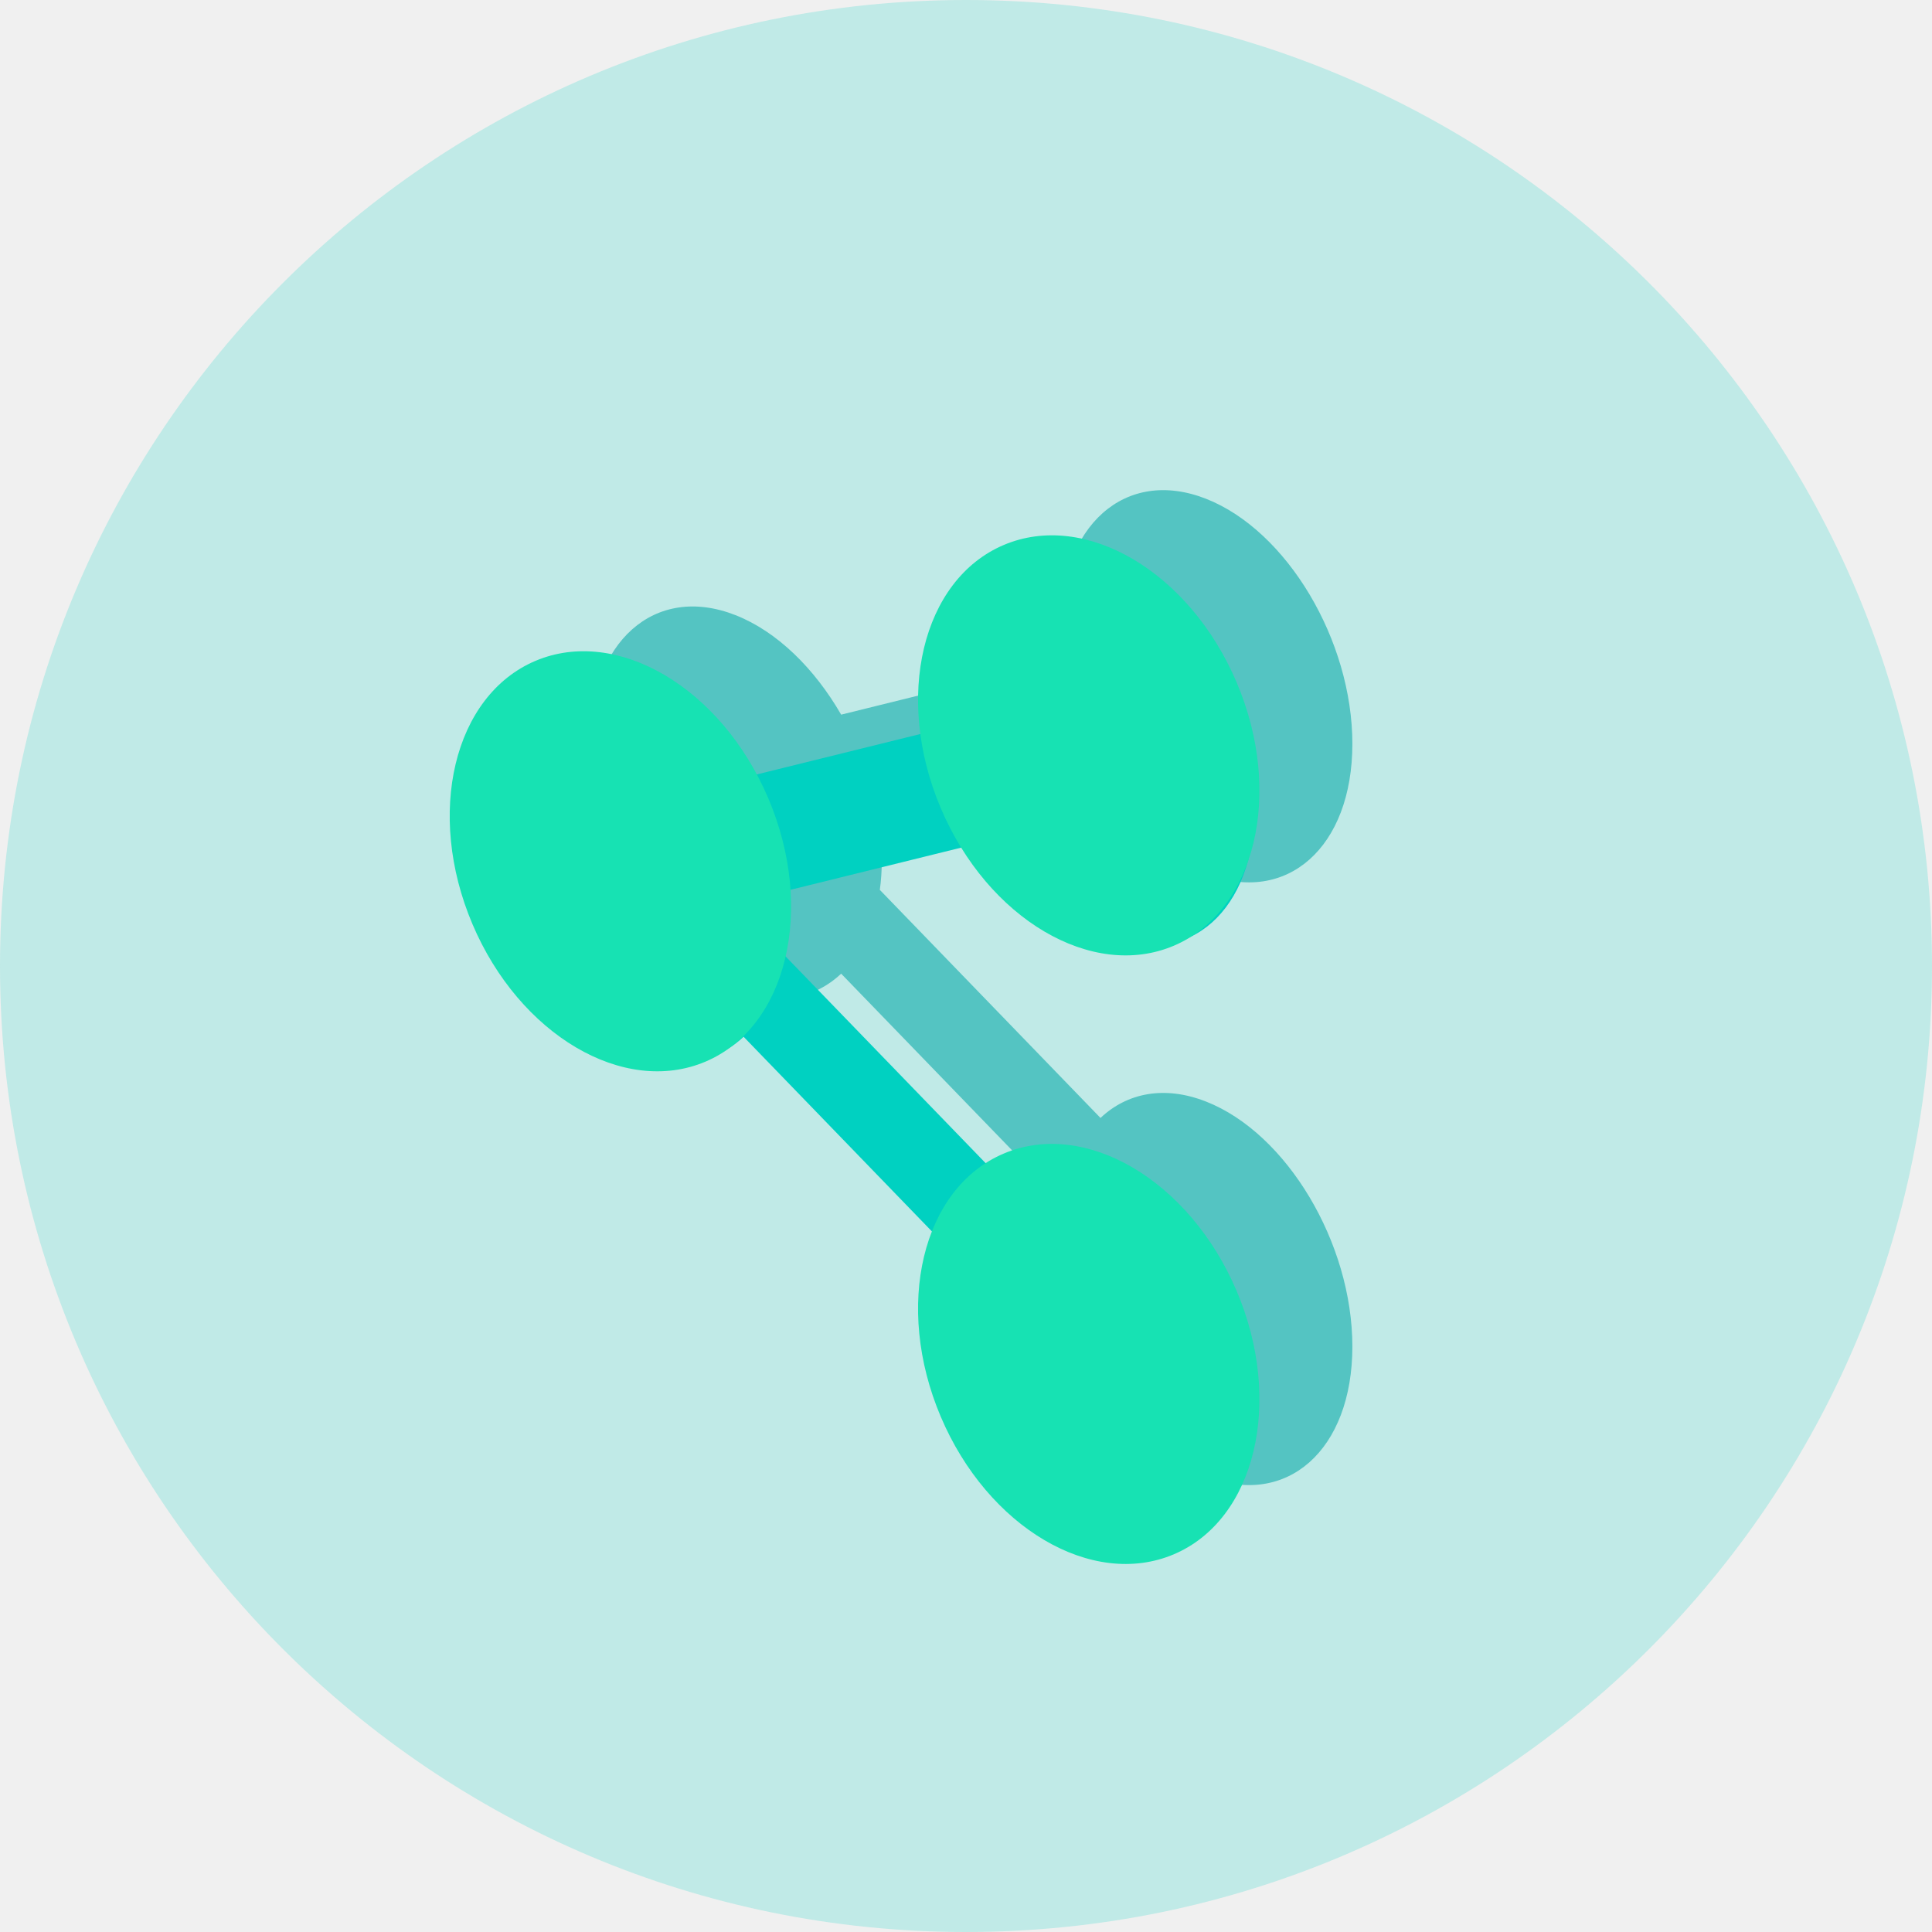
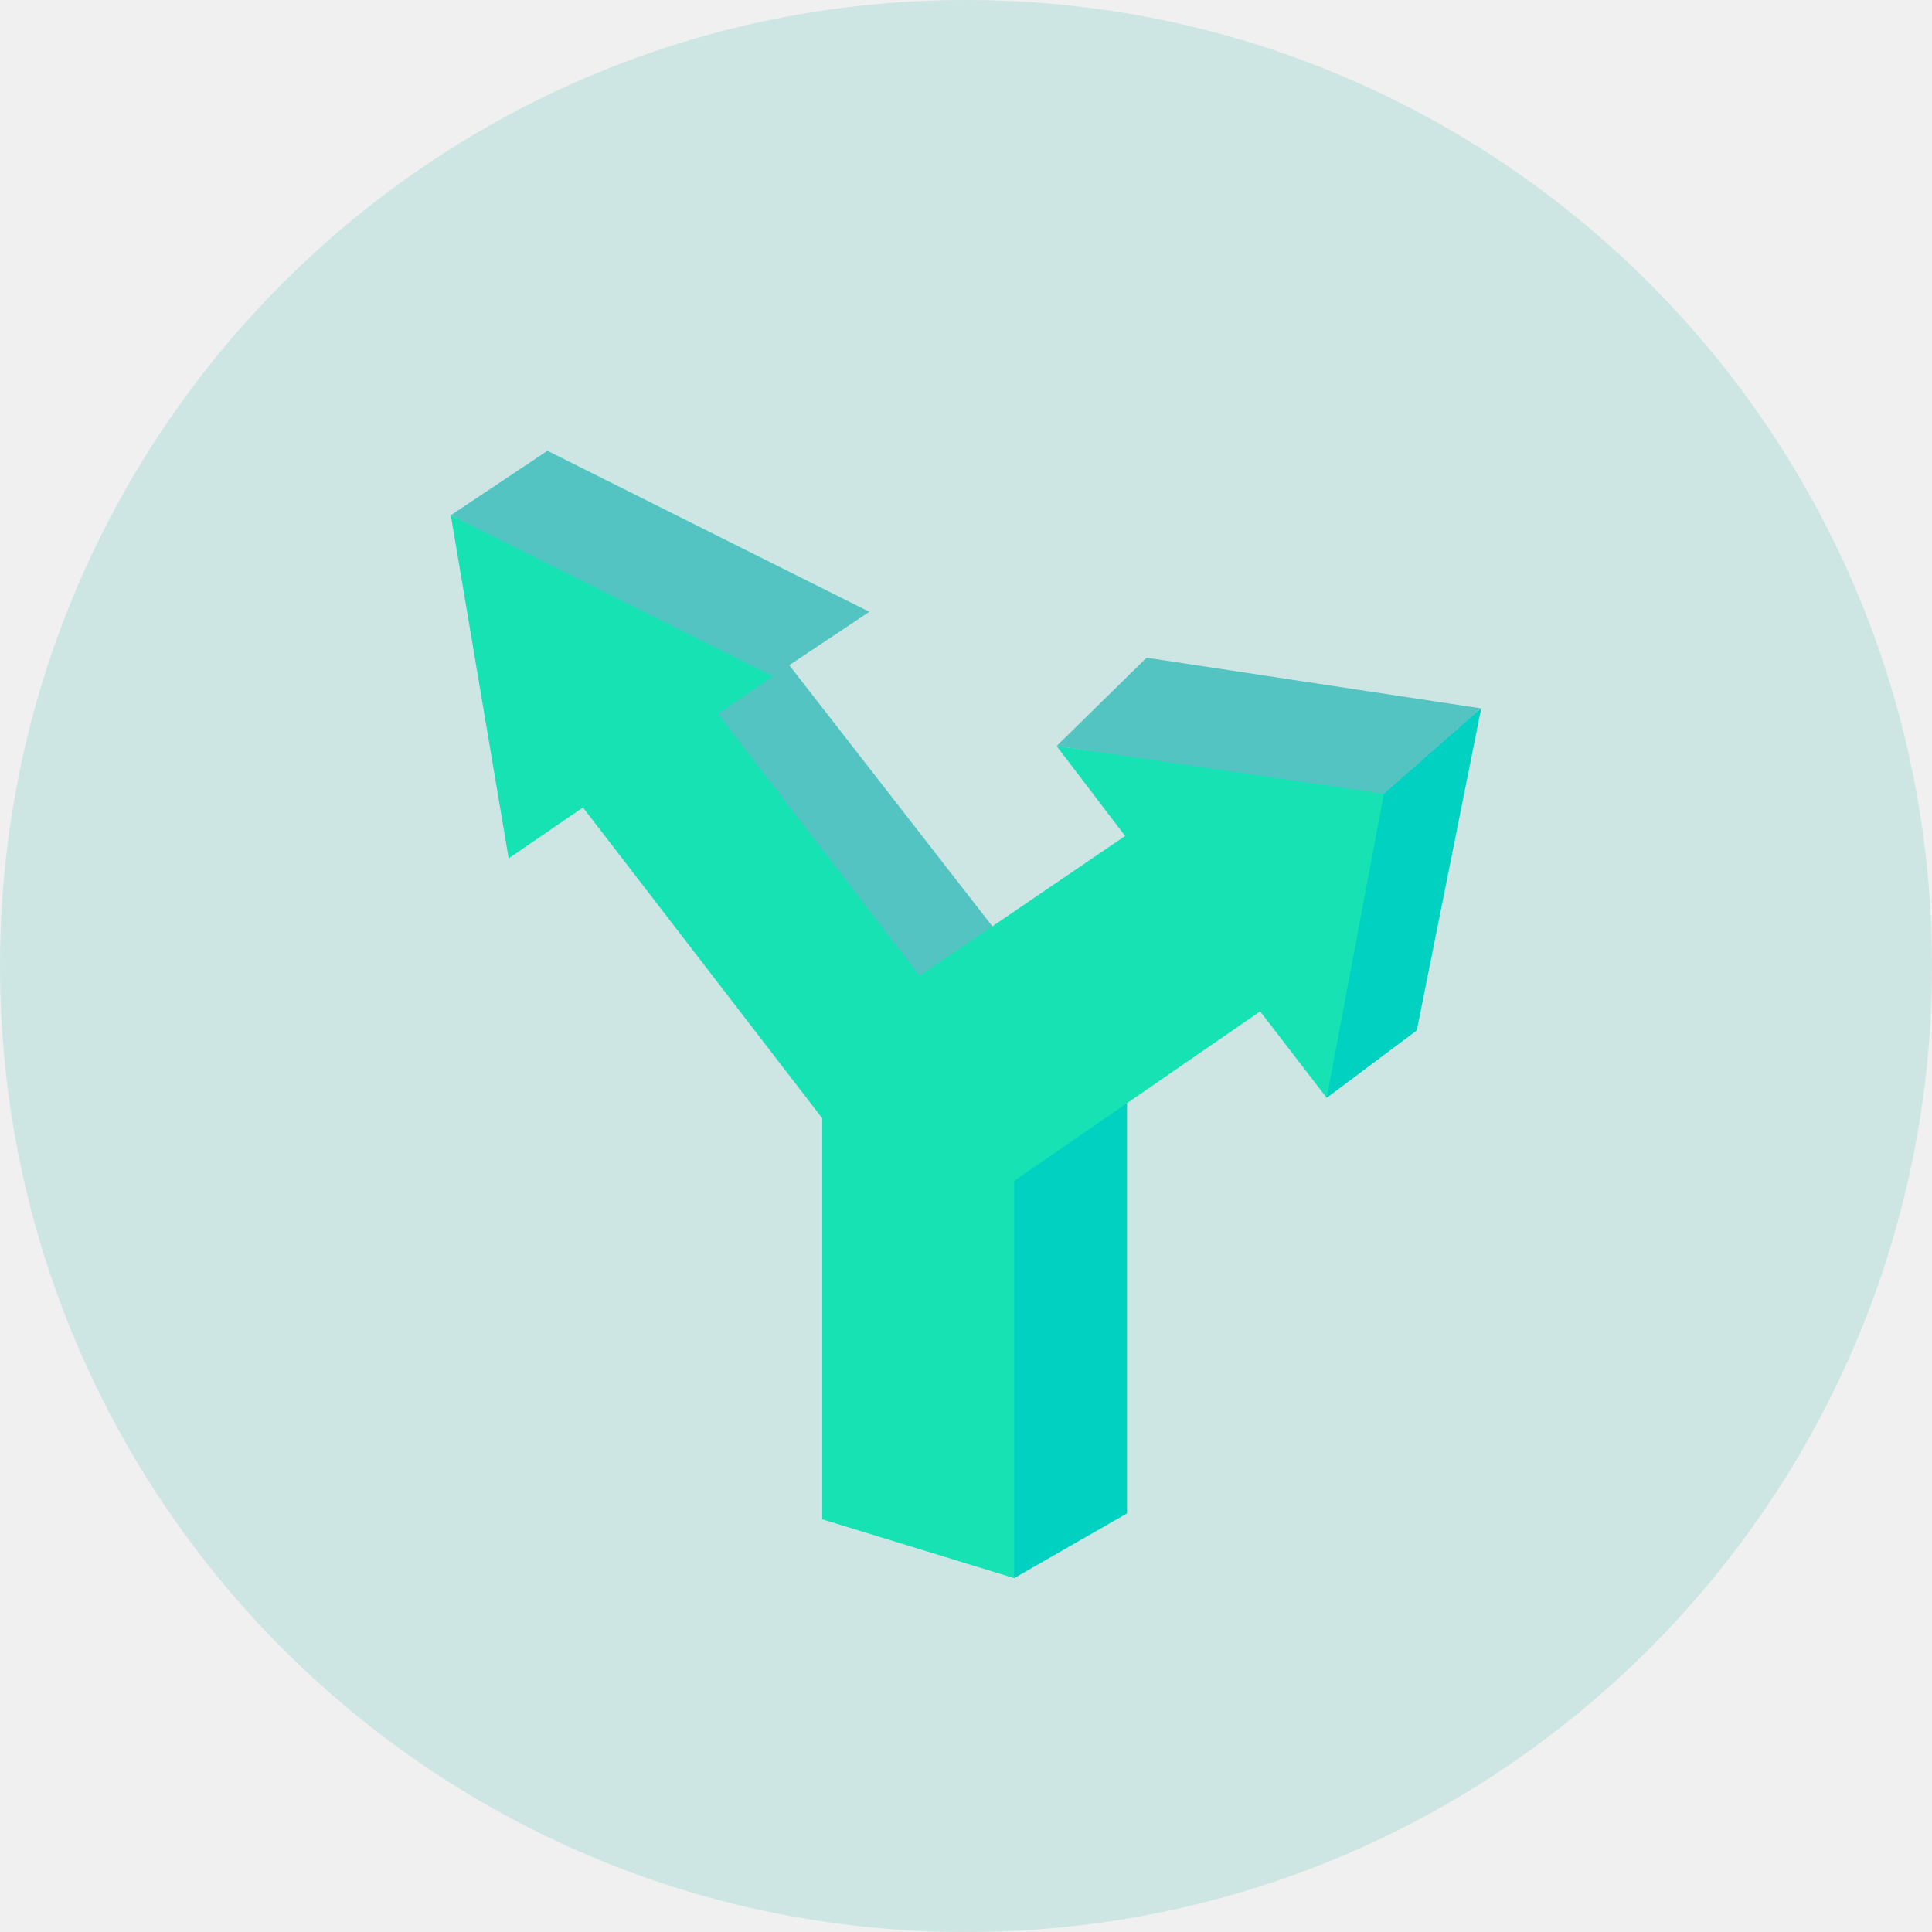
- <svg xmlns="http://www.w3.org/2000/svg" width="60px" height="60px" viewBox="0 0 60 60" version="1.1">
-   <g id="Design" stroke="none" stroke-width="1" fill="none" fill-rule="evenodd">
-     <g id="2b-Features---Simuler" transform="translate(-194, -1216)">
-       <g id="Section-1" transform="translate(194, 878)">
-         <g id="3" transform="translate(0, 338)">
-           <g id="share">
-             <circle id="Oval-4" fill="#00D1C1" fill-rule="nonzero" opacity="0.2" cx="30" cy="30" r="30" />
-             <g id="noun_Share_1969780" transform="translate(12, 15)">
-               <path d="M25.457,19.211 C24.168,18.704 23.003,18.937 22.177,19.719 L15.324,12.636 C15.364,12.346 15.385,12.037 15.385,11.711 C15.385,11.385 15.364,11.061 15.324,10.738 L22.177,9.045 C23.003,10.478 24.168,11.627 25.457,12.134 C27.966,13.12 29.999,11.311 29.999,8.1 C29.999,4.886 27.966,1.478 25.457,0.491 C22.948,-0.495 20.915,1.314 20.915,4.528 C20.915,4.854 20.936,5.168 20.975,5.5 L14.123,7.194 C13.296,5.76 12.132,4.611 10.842,4.104 C8.333,3.118 6.3,4.927 6.3,8.138 C6.3,11.351 8.333,14.76 10.842,15.747 C12.132,16.254 13.296,16.019 14.123,15.238 L20.975,22.32 C20.936,22.622 20.915,22.928 20.915,23.245 C20.915,26.457 22.948,29.865 25.457,30.852 C27.966,31.838 29.999,30.029 29.999,26.818 C29.999,23.606 27.966,20.197 25.457,19.211 Z" id="Path" fill="#54C4C2" />
-               <path d="M22.426,21.17 C21.137,20.663 19.973,20.896 19.146,21.677 L12.294,14.595 C12.333,14.304 12.354,13.996 12.354,13.67 C12.354,13.343 12.333,13.02 12.293,12.697 L19.146,11.004 C19.973,12.437 21.138,13.586 22.426,14.093 C24.935,15.079 26.969,13.27 26.969,10.059 C26.969,6.845 24.935,3.436 22.426,2.45 C19.918,1.463 17.885,3.273 17.885,6.486 C17.885,6.813 17.906,7.127 17.944,7.459 L11.093,9.152 C10.265,7.719 9.102,6.57 7.812,6.063 C5.303,5.076 3.269,6.886 3.269,10.097 C3.269,13.31 5.303,16.719 7.812,17.706 C9.102,18.213 10.265,17.977 11.093,17.197 L17.944,24.279 C17.906,24.581 17.885,24.887 17.885,25.204 C17.885,28.416 19.918,31.824 22.426,32.81 C24.935,33.797 26.969,31.988 26.969,28.776 C26.969,25.565 24.935,22.156 22.426,21.17 Z" id="Path" fill="#00D1C1" />
-               <ellipse id="Oval" fill="#17E2B3" fill-rule="nonzero" transform="translate(7.2666, 11.74753) rotate(-23) translate(-7.2666, -11.74753) " cx="7.267" cy="11.748" rx="4.992" ry="6.76" />
-               <ellipse id="Oval" fill="#17E2B3" fill-rule="nonzero" transform="translate(21.81206, 8.147527) rotate(-23) translate(-21.81206, -8.147527) " cx="21.812" cy="8.148" rx="4.992" ry="6.76" />
-               <ellipse id="Oval" fill="#17E2B3" fill-rule="nonzero" transform="translate(21.81206, 27.04753) rotate(-23) translate(-21.81206, -27.04753) " cx="21.812" cy="27.048" rx="4.992" ry="6.76" />
+ <svg xmlns="http://www.w3.org/2000/svg" xmlns:xlink="http://www.w3.org/1999/xlink" width="60px" height="60px" viewBox="0 0 60 60" version="1.1">
+   <defs>
+     <path d="M0,30 C0,46.568 13.431,60 30,60 C46.568,60 60,46.568 60,30 C60,13.432 46.568,0 30,0 C13.431,0 0,13.432 0,30 Z" id="path-1" />
+   </defs>
+   <g id="Icons" stroke="none" stroke-width="1" fill="none" fill-rule="evenodd">
+     <g id="Artboard" transform="translate(-138, -1661)">
+       <g id="1" transform="translate(93, 1616)">
+         <g id="picto">
+           <g id="share" transform="translate(45, 45)">
+             <g id="Group-3">
+               <mask id="mask-2" fill="white">
+                 <use xlink:href="#path-1" />
+               </mask>
+               <g id="Clip-2" />
+               <polygon id="Fill-1" fill-opacity="0.2" fill="#42BEB6" mask="url(#mask-2)" points="-5 65 65 65 65 -5 -5 -5" />
            </g>
+             <polygon id="Fill-4" fill="#00D1C1" points="31 37 30 48 31.496 49.01 35 47 35 34" />
+             <polygon id="Fill-5" fill="#00D1C1" points="41 26 41.202 34.095 44 32 46 22" />
+             <polygon id="Fill-6" fill="#54C4C2" points="21 22 27.999 31 31 29 24 20" />
+             <polygon id="Fill-7" fill="#17E2B3" points="15.797 26.658 18.104 25.077 25.534 34.727 25.534 47.183 31.496 49.01 31.496 36.675 39.135 31.41 41.202 34.095 42.999 24.54 32.813 23.169 34.941 25.962 28.56 30.306 22.298 22.172 24.186 20.879 14 16" />
+             <polygon id="Fill-8" fill="#54C4C2" points="14 16 24 21 27 19 17 14" />
+             <polygon id="Fill-9" fill="#54C4C2" points="32.814 23.168 42.983 24.651 46 22 35.609 20.425" />
          </g>
        </g>
      </g>
    </g>
  </g>
</svg>
